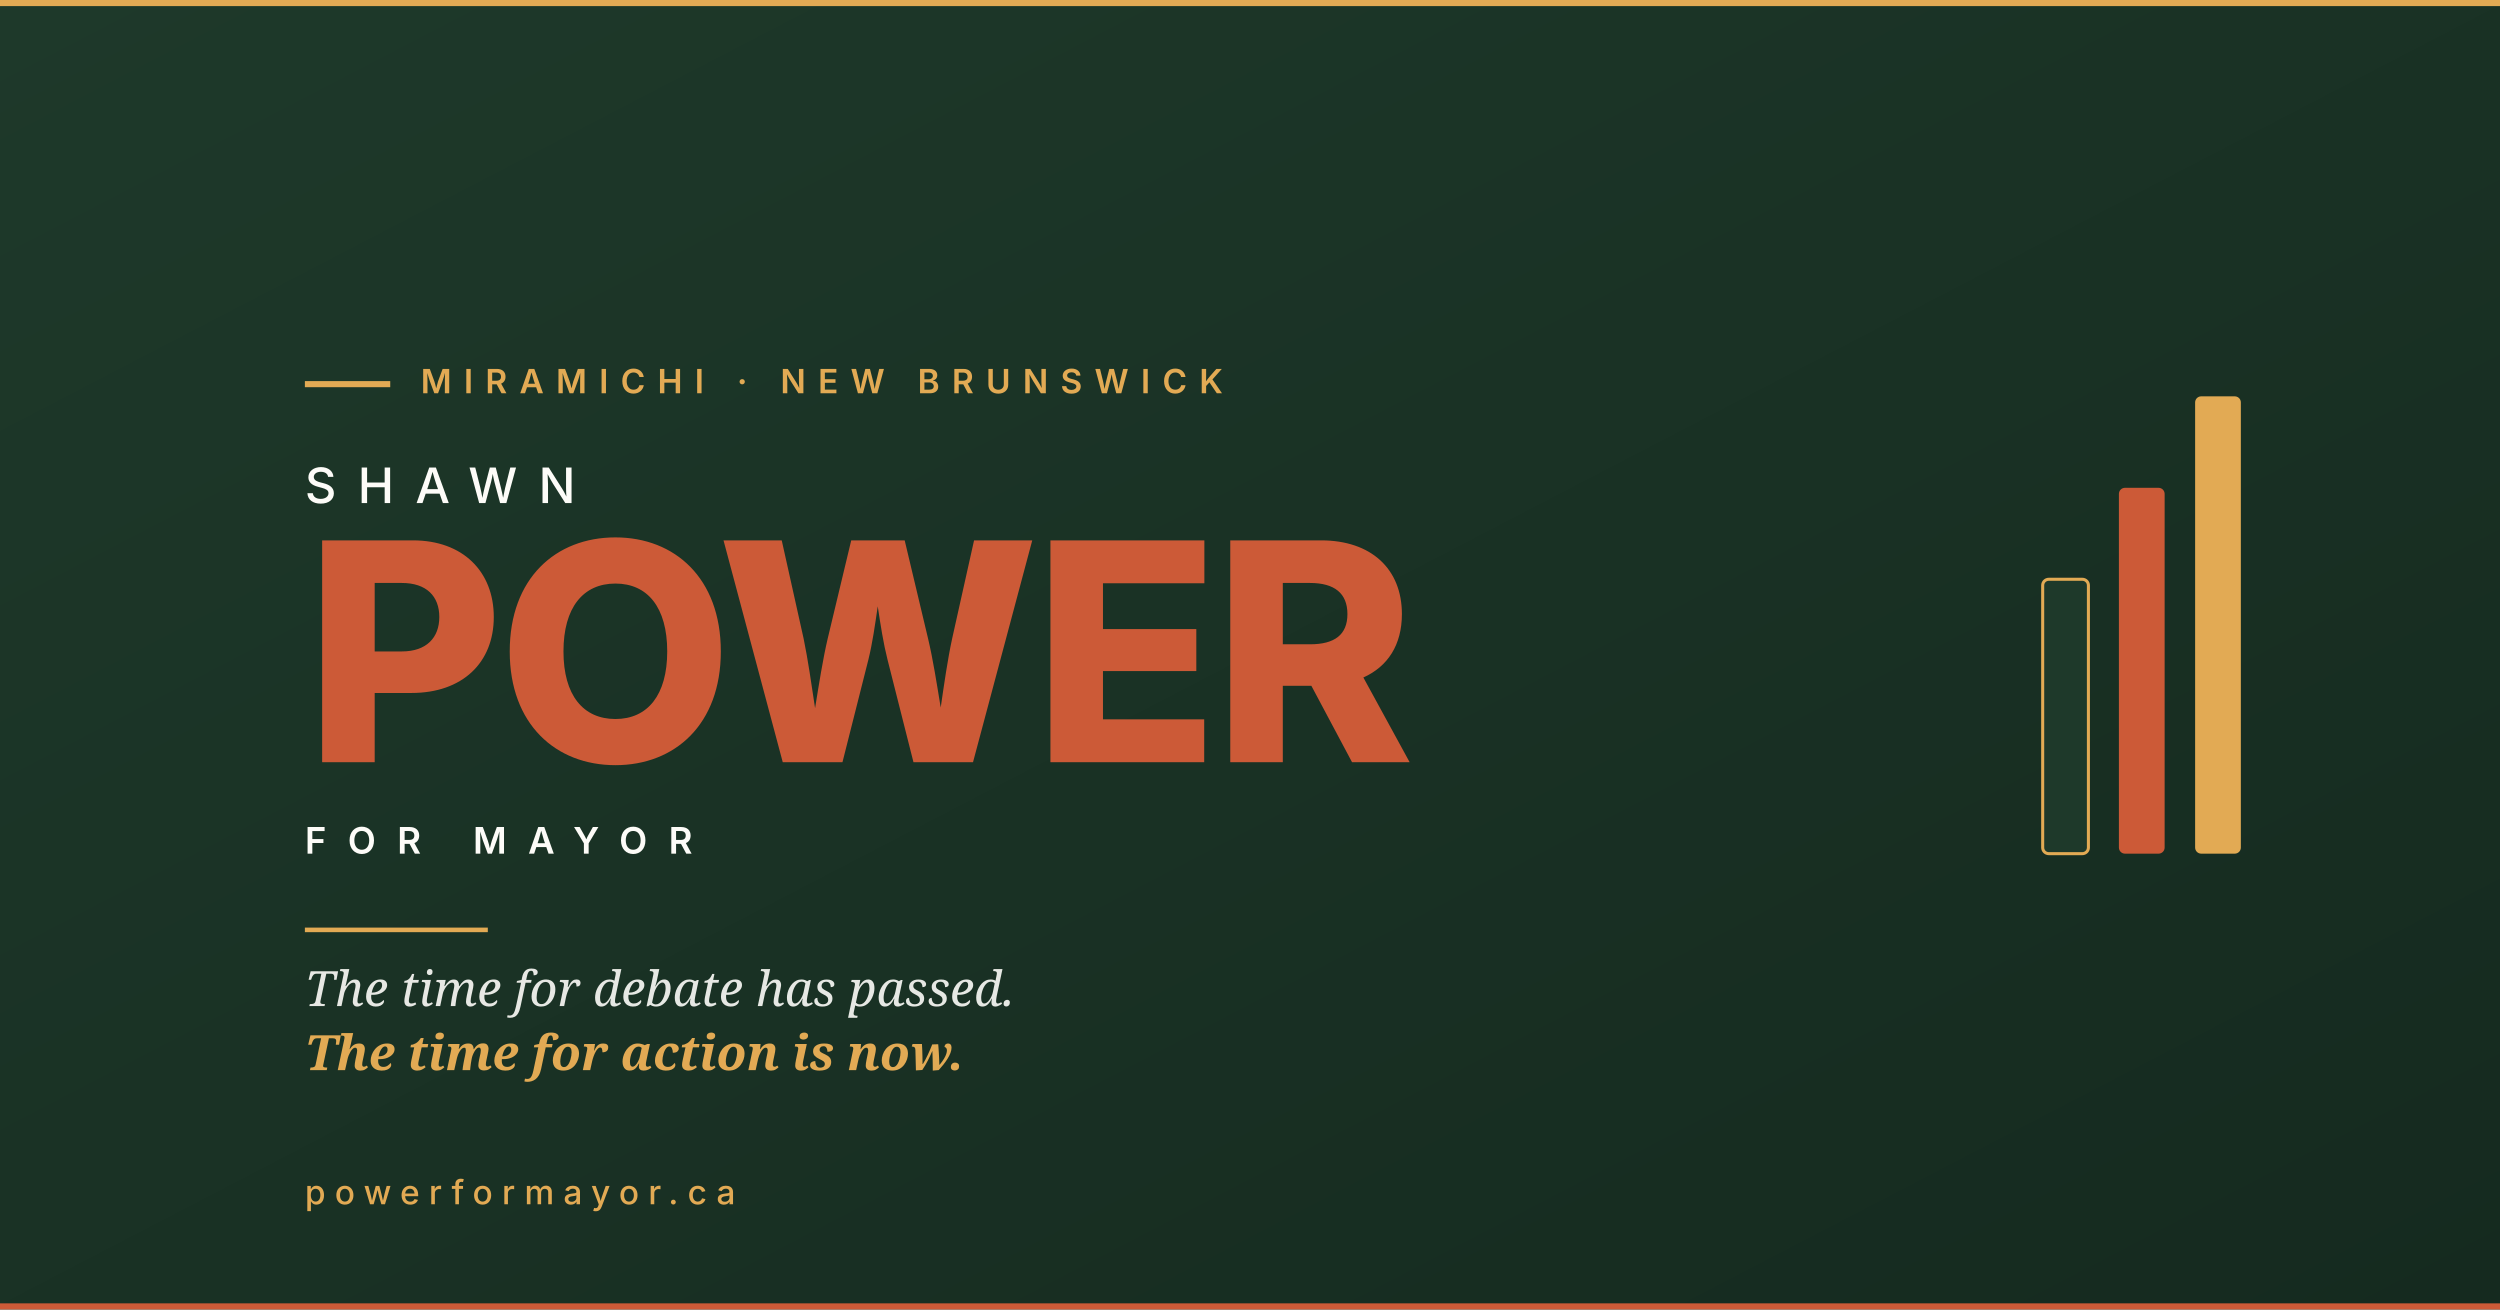
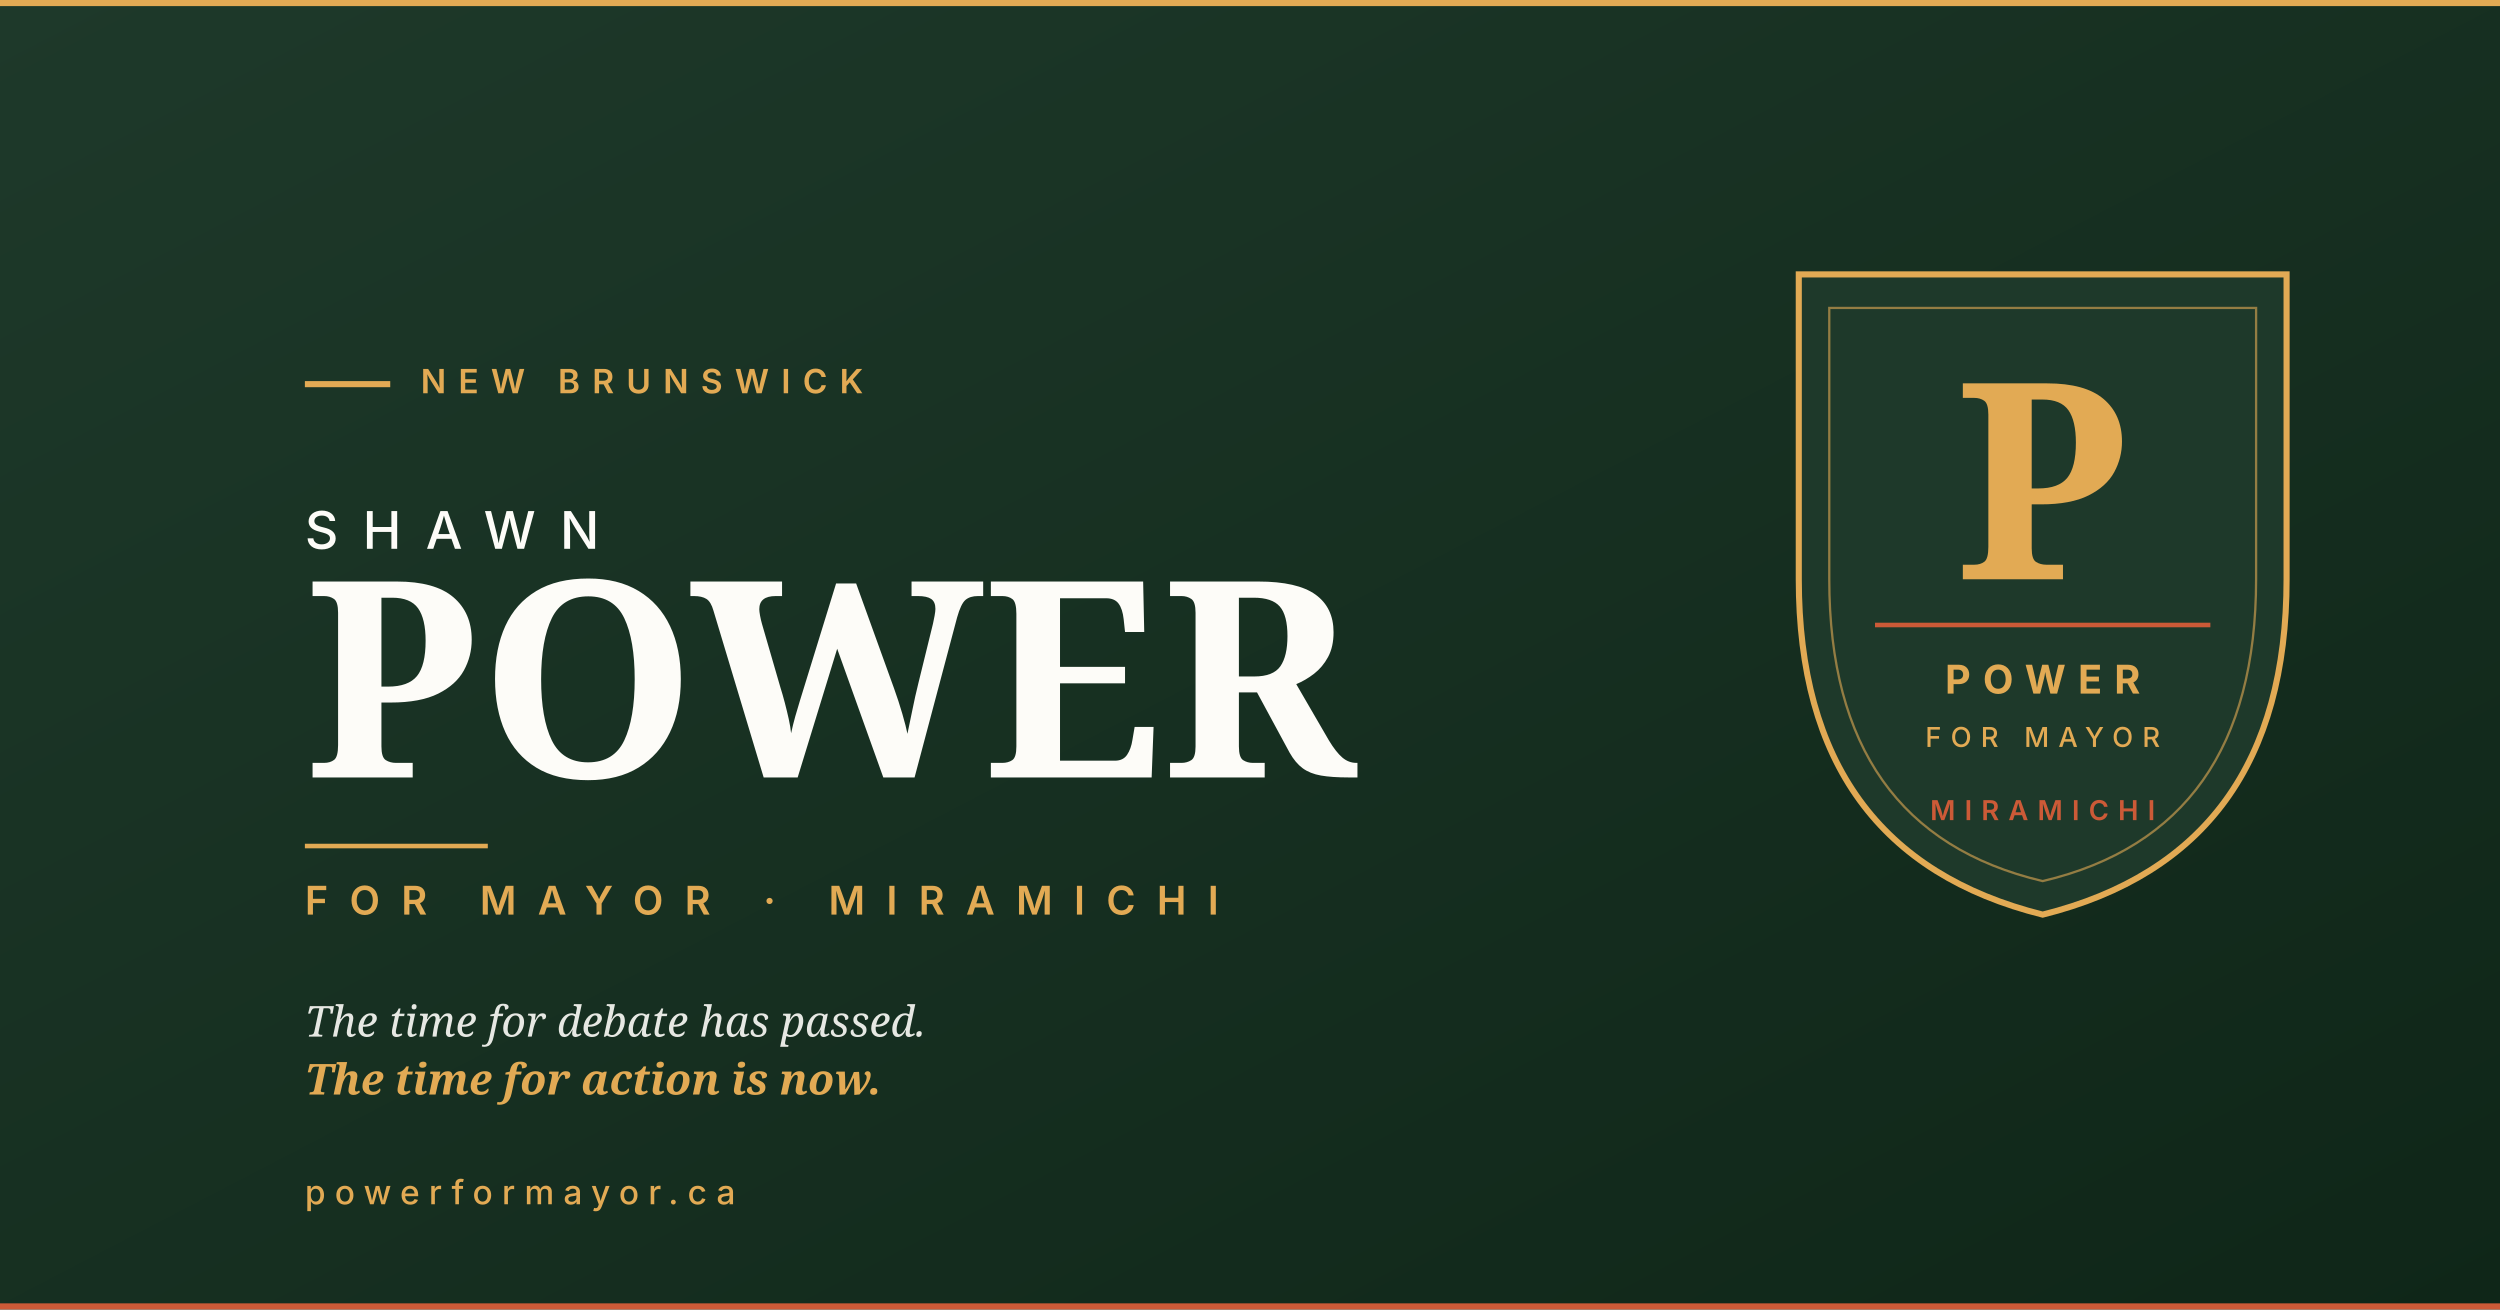
<svg xmlns="http://www.w3.org/2000/svg" viewBox="0 0 1640 859" width="1640" height="859">
  <defs>
    <linearGradient id="bg" x1="0" y1="0" x2="1" y2="1">
      <stop offset="0%" stop-color="#1E392A" />
-       <stop offset="100%" stop-color="#152A1F" />
-     </linearGradient>
-     <linearGradient id="overlay" x1="0" y1="0" x2="1" y2="0">
-       <stop offset="0%" stop-color="rgba(30,57,42,0.98)" />
-       <stop offset="65%" stop-color="rgba(30,57,42,0.85)" />
-       <stop offset="100%" stop-color="rgba(30,57,42,0.55)" />
+       <stop offset="100%" stop-color="#0F2618" />
    </linearGradient>
  </defs>
  <rect width="1640" height="859" fill="url(#bg)" />
  <rect x="0" y="0" width="1640" height="4" fill="#E2AA54" />
  <rect x="0" y="855" width="1640" height="4" fill="#CC5A37" />
+   <g transform="translate(1180, 180)">
+     <path d="M 160 0 L 320 0 L 320 200 Q 320 380 160 420 Q 0 380 0 200 L 0 0 Z" fill="#1E392A" stroke="#E2AA54" stroke-width="4" />
+     <path d="M 160 22 L 300 22 L 300 200 Q 300 365 160 398 Q 20 365 20 200 L 20 22 Z" fill="none" stroke="#E2AA54" stroke-width="1.5" opacity="0.6" />
+     <text x="160" y="200" text-anchor="middle" font-family="'Playfair Display','Georgia',serif" font-size="180" font-weight="700" fill="#E2AA54">P</text>
+     <line x1="50" y1="230" x2="270" y2="230" stroke="#CC5A37" stroke-width="3" />
+     <text x="160" y="275" text-anchor="middle" font-family="'Outfit','Inter',sans-serif" font-size="26" font-weight="700" letter-spacing="8" fill="#E2AA54">POWER</text>
+     <text x="160" y="310" text-anchor="middle" font-family="'Outfit','Inter',sans-serif" font-size="18" font-weight="500" letter-spacing="6" fill="#E2AA54">FOR MAYOR</text>
+     <text x="160" y="358" text-anchor="middle" font-family="'Outfit','Inter',sans-serif" font-size="18" font-weight="600" letter-spacing="6" fill="#CC5A37">MIRAMICHI</text>
+   </g>
  <g transform="translate(200, 250)">
    <rect x="0" y="0" width="56" height="4" fill="#E2AA54" />
-     <text x="76" y="8" font-family="'Outfit','Inter',sans-serif" font-size="22" font-weight="600" letter-spacing="8" fill="#E2AA54">MIRAMICHI · NEW BRUNSWICK</text>
+     <text x="76" y="8" font-family="'Outfit','Inter',sans-serif" font-size="22" font-weight="600" letter-spacing="8" fill="#E2AA54">NEW BRUNSWICK</text>
  </g>
-   <text x="200" y="330" font-family="'Outfit','Inter',sans-serif" font-size="32" font-weight="500" letter-spacing="14" fill="#FDFCF8">SHAWN</text>
-   <text x="200" y="500" font-family="'Outfit','Inter',sans-serif" font-size="200" font-weight="800" letter-spacing="-4" fill="#CC5A37">POWER</text>
-   <text x="200" y="560" font-family="'Outfit','Inter',sans-serif" font-size="24" font-weight="600" letter-spacing="14" fill="#FDFCF8">FOR MAYOR</text>
-   <line x1="200" y1="610" x2="320" y2="610" stroke="#E2AA54" stroke-width="3" />
-   <text x="200" y="660" font-family="'Playfair Display','Georgia',serif" font-size="32" font-style="italic" font-weight="400" fill="#FDFCF8" opacity="0.9">The time for debate has passed.</text>
-   <text x="200" y="702" font-family="'Playfair Display','Georgia',serif" font-size="32" font-style="italic" font-weight="700" fill="#E2AA54">The time for action is now.</text>
+   <text x="200" y="360" font-family="'Outfit','Inter',sans-serif" font-size="34" font-weight="500" letter-spacing="16" fill="#FDFCF8">SHAWN</text>
+   <text x="200" y="510" font-family="'Playfair Display','Georgia',serif" font-size="180" font-weight="700" fill="#FDFCF8">POWER</text>
+   <line x1="200" y1="555" x2="320" y2="555" stroke="#E2AA54" stroke-width="3" />
+   <text x="200" y="600" font-family="'Outfit','Inter',sans-serif" font-size="26" font-weight="600" letter-spacing="14" fill="#E2AA54">FOR MAYOR · MIRAMICHI</text>
+   <text x="200" y="680" font-family="'Playfair Display','Georgia',serif" font-size="28" font-style="italic" font-weight="400" fill="#FDFCF8" opacity="0.9">The time for debate has passed.</text>
+   <text x="200" y="718" font-family="'Playfair Display','Georgia',serif" font-size="28" font-style="italic" font-weight="700" fill="#E2AA54">The time for action is now.</text>
  <text x="200" y="790" font-family="'Outfit','Inter',sans-serif" font-size="22" font-weight="500" letter-spacing="6" fill="#E2AA54">powerformayor.ca</text>
-   <g transform="translate(1340, 260)">
-     <rect x="0" y="120" width="30" height="180" rx="4" fill="#1E392A" stroke="#E2AA54" stroke-width="2" />
-     <rect x="50" y="60" width="30" height="240" rx="4" fill="#CC5A37" />
-     <rect x="100" y="0" width="30" height="300" rx="4" fill="#E2AA54" />
-   </g>
</svg>
